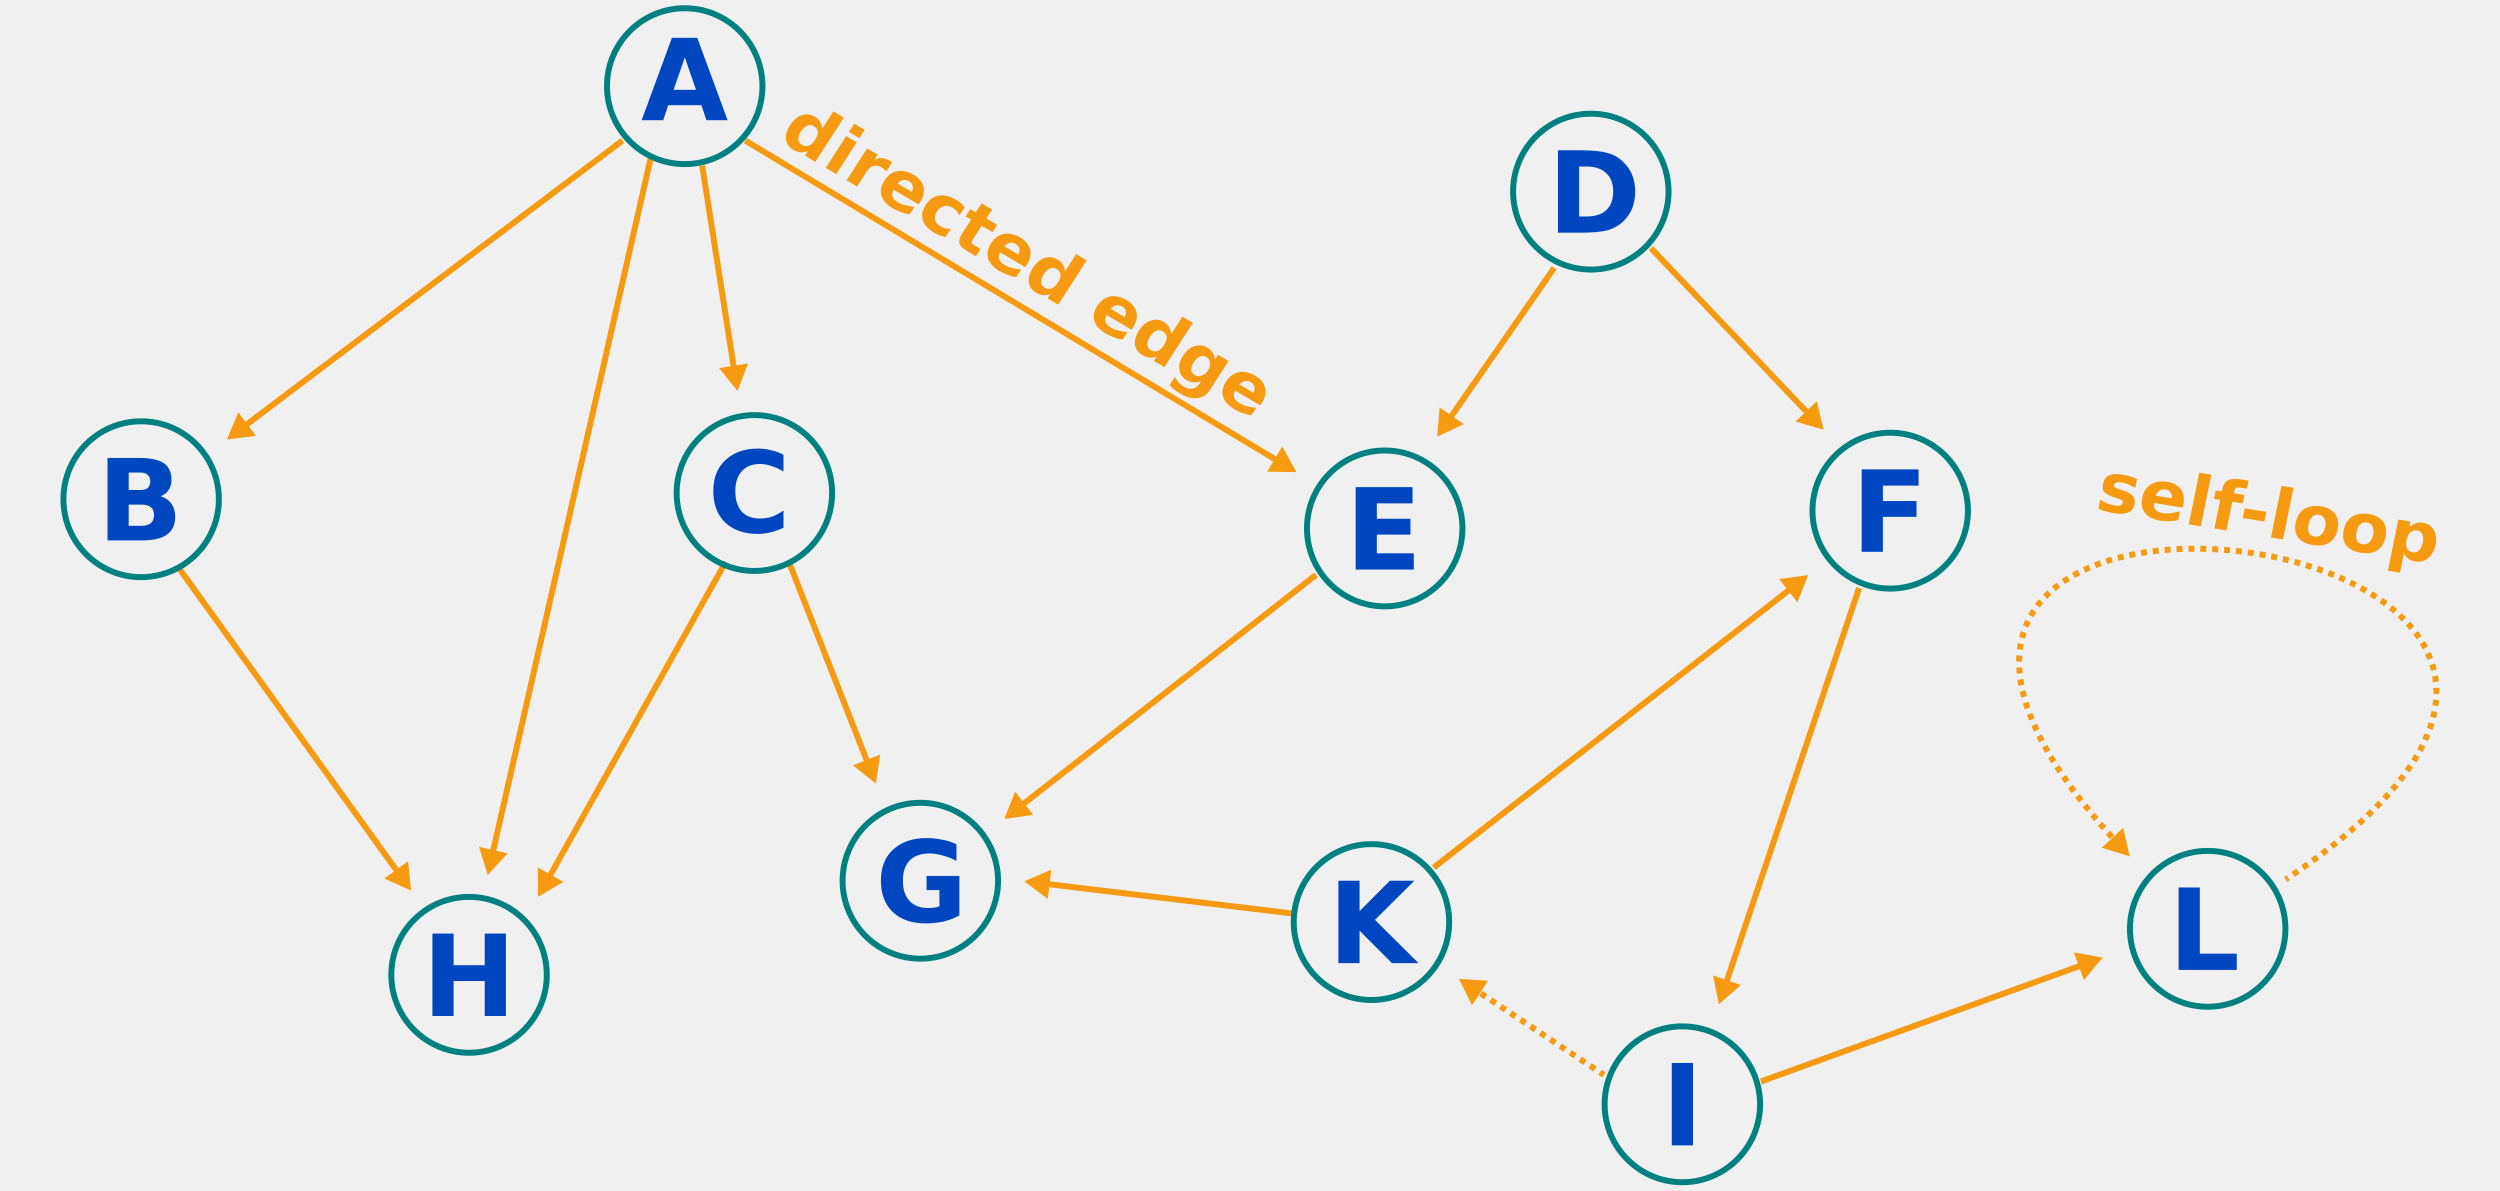
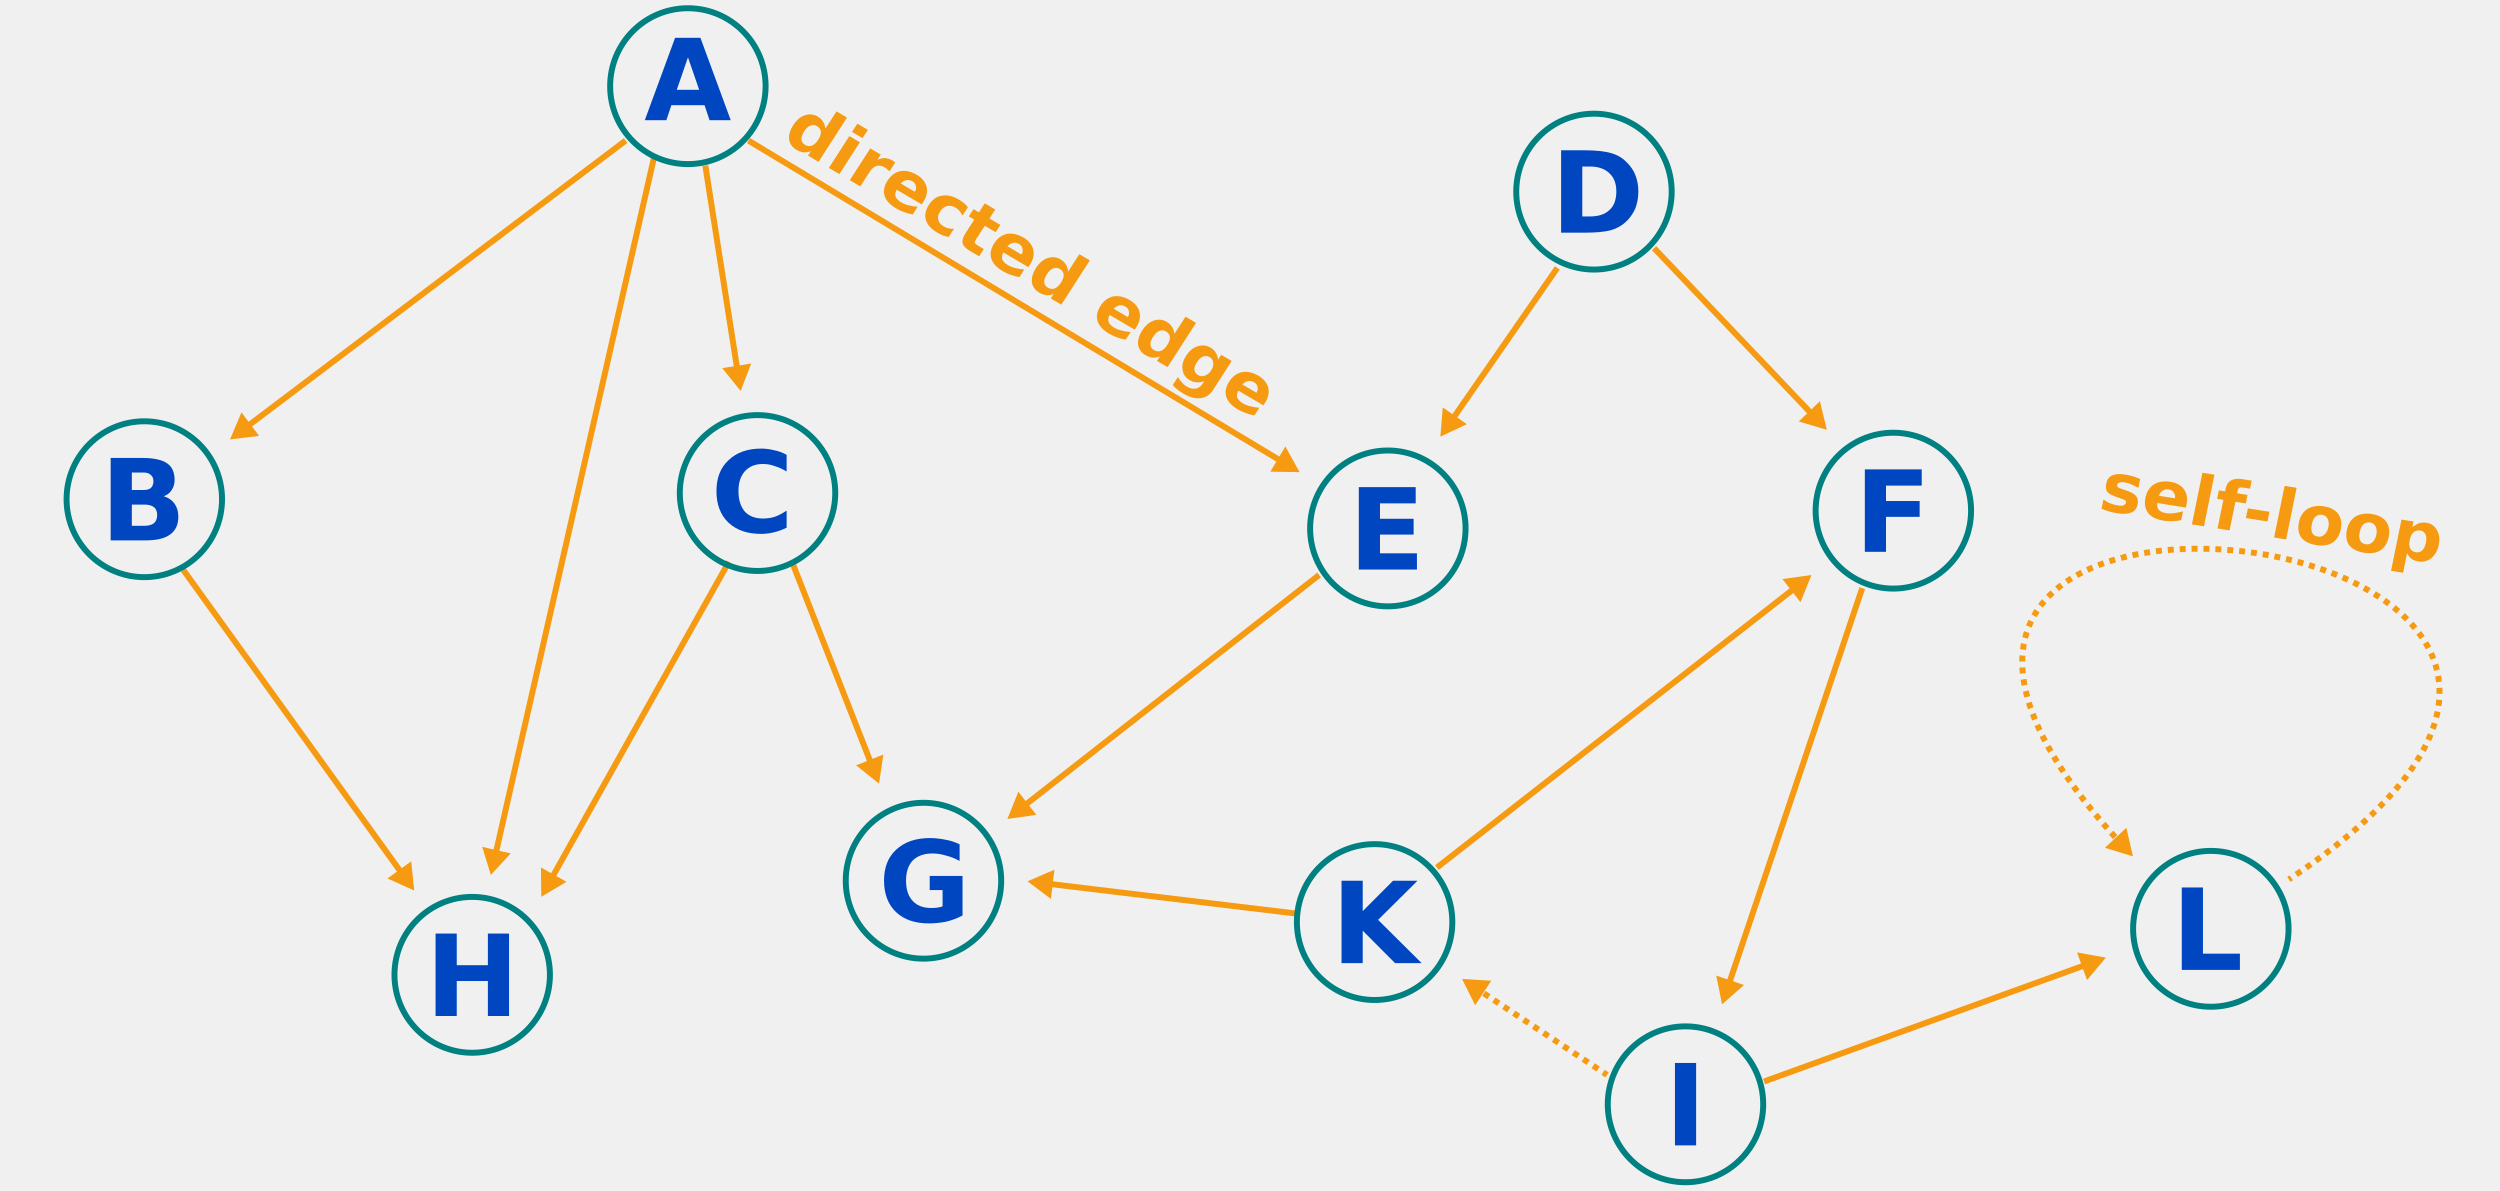
<svg xmlns="http://www.w3.org/2000/svg" width="210mm" height="100mm" viewBox="0 0 210 100" version="1.1" id="svg8">
  <defs id="defs2">
    <marker orient="auto" refY="0" refX="0" id="marker13884" style="overflow:visible">
      <path id="path13882" d="M 5.77,0 -2.88,5 V -5 Z" style="fill:#f59a11;fill-opacity:1;fill-rule:evenodd;stroke:#f59a11;stroke-width:1pt;stroke-opacity:1" transform="scale(-0.4)" />
    </marker>
    <marker orient="auto" refY="0" refX="0" id="marker12224" style="overflow:visible">
      <path id="path12222" d="M 5.77,0 -2.88,5 V -5 Z" style="fill:#f59a11;fill-opacity:1;fill-rule:evenodd;stroke:#f59a11;stroke-width:1pt;stroke-opacity:1" transform="scale(-0.4)" />
    </marker>
    <marker orient="auto" refY="0" refX="0" id="marker10408" style="overflow:visible">
      <path id="path10406" d="M 5.77,0 -2.88,5 V -5 Z" style="fill:#f59a11;fill-opacity:1;fill-rule:evenodd;stroke:#f59a11;stroke-width:1pt;stroke-opacity:1" transform="scale(-0.4)" />
    </marker>
    <marker orient="auto" refY="0" refX="0" id="marker9594" style="overflow:visible">
      <path id="path9592" d="M 5.77,0 -2.88,5 V -5 Z" style="fill:#f59a11;fill-opacity:1;fill-rule:evenodd;stroke:#f59a11;stroke-width:1pt;stroke-opacity:1" transform="scale(-0.4)" />
    </marker>
    <marker orient="auto" refY="0" refX="0" id="marker8846" style="overflow:visible">
      <path id="path8844" d="M 5.77,0 -2.88,5 V -5 Z" style="fill:#f59a11;fill-opacity:1;fill-rule:evenodd;stroke:#f59a11;stroke-width:1pt;stroke-opacity:1" transform="scale(-0.4)" />
    </marker>
    <marker orient="auto" refY="0" refX="0" id="marker7900" style="overflow:visible">
      <path id="path7898" d="M 5.77,0 -2.88,5 V -5 Z" style="fill:#f59a11;fill-opacity:1;fill-rule:evenodd;stroke:#f59a11;stroke-width:1pt;stroke-opacity:1" transform="scale(-0.4)" />
    </marker>
    <marker orient="auto" refY="0" refX="0" id="marker6672" style="overflow:visible">
      <path id="path6670" d="M 5.77,0 -2.88,5 V -5 Z" style="fill:#f59a11;fill-opacity:1;fill-rule:evenodd;stroke:#f59a11;stroke-width:1pt;stroke-opacity:1" transform="scale(-0.4)" />
    </marker>
    <marker orient="auto" refY="0" refX="0" id="marker4250" style="overflow:visible">
      <path id="path4248" d="M 5.77,0 -2.88,5 V -5 Z" style="fill:#f59a11;fill-opacity:1;fill-rule:evenodd;stroke:#f59a11;stroke-width:1pt;stroke-opacity:1" transform="scale(-0.4)" />
    </marker>
    <marker style="overflow:visible" id="marker3268" refX="0" refY="0" orient="auto">
      <path transform="scale(-0.4)" style="fill:#f59a11;fill-opacity:1;fill-rule:evenodd;stroke:#f59a11;stroke-width:1pt;stroke-opacity:1" d="M 5.77,0 -2.88,5 V -5 Z" id="path3266" />
    </marker>
    <marker style="overflow:visible" id="marker3012" refX="0" refY="0" orient="auto">
      <path transform="scale(-0.4)" style="fill:#f59a11;fill-opacity:1;fill-rule:evenodd;stroke:#f59a11;stroke-width:1pt;stroke-opacity:1" d="M 5.77,0 -2.88,5 V -5 Z" id="path3010" />
    </marker>
    <marker style="overflow:visible" id="marker2884" refX="0" refY="0" orient="auto">
      <path transform="scale(-0.4)" style="fill:#f59a11;fill-opacity:1;fill-rule:evenodd;stroke:#f59a11;stroke-width:1pt;stroke-opacity:1" d="M 5.77,0 -2.88,5 V -5 Z" id="path2882" />
    </marker>
    <marker style="overflow:visible" id="marker2706" refX="0" refY="0" orient="auto">
      <path transform="scale(-0.4)" style="fill:#f59a11;fill-opacity:1;fill-rule:evenodd;stroke:#f59a11;stroke-width:1pt;stroke-opacity:1" d="M 5.77,0 -2.88,5 V -5 Z" id="path2704" />
    </marker>
    <marker orient="auto" refY="0" refX="0" id="marker2598" style="overflow:visible">
      <path id="path2596" d="M 5.77,0 -2.88,5 V -5 Z" style="fill:#f59a11;fill-opacity:1;fill-rule:evenodd;stroke:#f59a11;stroke-width:1pt;stroke-opacity:1" transform="scale(-0.4)" />
    </marker>
    <marker style="overflow:visible" id="marker2456" refX="0" refY="0" orient="auto">
      <path transform="scale(-0.4)" style="fill:#f59a11;fill-opacity:1;fill-rule:evenodd;stroke:#f59a11;stroke-width:1pt;stroke-opacity:1" d="M 5.77,0 -2.88,5 V -5 Z" id="path2454" />
    </marker>
    <marker style="overflow:visible" id="marker1794" refX="0" refY="0" orient="auto">
      <path transform="scale(-0.4)" style="fill:#f59a11;fill-opacity:1;fill-rule:evenodd;stroke:#f59a11;stroke-width:1pt;stroke-opacity:1" d="M 5.77,0 -2.88,5 V -5 Z" id="path1792" />
    </marker>
    <marker orient="auto" refY="0" refX="0" id="marker1710" style="overflow:visible">
      <path id="path1708" d="M 5.77,0 -2.88,5 V -5 Z" style="fill:#f59a11;fill-opacity:1;fill-rule:evenodd;stroke:#f59a11;stroke-width:1pt;stroke-opacity:1" transform="scale(-0.4)" />
    </marker>
    <marker orient="auto" refY="0" refX="0" id="marker1634" style="overflow:visible">
      <path id="path1632" d="M 5.77,0 -2.88,5 V -5 Z" style="fill:#f59a11;fill-opacity:1;fill-rule:evenodd;stroke:#f59a11;stroke-width:1pt;stroke-opacity:1" transform="scale(-0.8)" />
    </marker>
    <marker orient="auto" refY="0" refX="0" id="marker1564" style="overflow:visible">
      <path id="path1562" style="fill:#f59a11;fill-opacity:1;fill-rule:evenodd;stroke:#f59a11;stroke-width:0.625;stroke-linejoin:round;stroke-opacity:1" d="M 8.719,4.034 -2.207,0.016 8.719,-4.002 c -1.745,2.372 -1.735,5.617 -6e-7,8.035 z" transform="matrix(1.1,0,0,1.1,1.1,0)" />
    </marker>
    <marker orient="auto" refY="0" refX="0" id="TriangleInL" style="overflow:visible">
      <path id="path1093" d="M 5.77,0 -2.88,5 V -5 Z" style="fill:#f59a11;fill-opacity:1;fill-rule:evenodd;stroke:#f59a11;stroke-width:1pt;stroke-opacity:1" transform="scale(-0.8)" />
    </marker>
    <marker orient="auto" refY="0" refX="0" id="EmptyTriangleOutL" style="overflow:visible">
      <path id="path1120" d="M 5.77,0 -2.88,5 V -5 Z" style="fill:#ffffff;fill-rule:evenodd;stroke:#f59a11;stroke-width:1pt;stroke-opacity:1" transform="matrix(0.8,0,0,0.8,-4.8,0)" />
    </marker>
    <marker orient="auto" refY="0" refX="0" id="Arrow1Mend" style="overflow:visible">
      <path id="path969" d="M 0,0 5,-5 -12.5,0 5,5 Z" style="fill:#f59a11;fill-opacity:1;fill-rule:evenodd;stroke:#f59a11;stroke-width:1pt;stroke-opacity:1" transform="matrix(-0.4,0,0,-0.4,-4,0)" />
    </marker>
    <marker orient="auto" refY="0" refX="0" id="Arrow1Send" style="overflow:visible">
      <path id="path975" d="M 0,0 5,-5 -12.5,0 5,5 Z" style="fill:#f59a11;fill-opacity:1;fill-rule:evenodd;stroke:#f59a11;stroke-width:1pt;stroke-opacity:1" transform="matrix(-0.2,0,0,-0.2,-1.2,0)" />
    </marker>
    <marker orient="auto" refY="0" refX="0" id="TriangleOutM" style="overflow:visible">
      <path id="path1105" d="M 5.77,0 -2.88,5 V -5 Z" style="fill:#f59a11;fill-opacity:1;fill-rule:evenodd;stroke:#f59a11;stroke-width:1pt;stroke-opacity:1" transform="scale(0.4)" />
    </marker>
    <marker orient="auto" refY="0" refX="0" id="TriangleInM" style="overflow:visible">
      <path id="path1096" d="M 5.77,0 -2.88,5 V -5 Z" style="fill:#f59a11;fill-opacity:1;fill-rule:evenodd;stroke:#f59a11;stroke-width:1pt;stroke-opacity:1" transform="scale(-0.4)" />
    </marker>
    <marker orient="auto" refY="0" refX="0" id="Arrow2Lstart" style="overflow:visible">
      <path id="path978" style="fill:#f59a11;fill-opacity:1;fill-rule:evenodd;stroke:#f59a11;stroke-width:0.625;stroke-linejoin:round;stroke-opacity:1" d="M 8.719,4.034 -2.207,0.016 8.719,-4.002 c -1.745,2.372 -1.735,5.617 -6e-7,8.035 z" transform="matrix(1.1,0,0,1.1,1.1,0)" />
    </marker>
    <marker orient="auto" refY="0" refX="0" id="Arrow1Lstart" style="overflow:visible">
      <path id="path960" d="M 0,0 5,-5 -12.5,0 5,5 Z" style="fill:#f59a11;fill-opacity:1;fill-rule:evenodd;stroke:#f59a11;stroke-width:1pt;stroke-opacity:1" transform="matrix(0.8,0,0,0.8,10,0)" />
    </marker>
  </defs>
  <g id="layer1" transform="translate(-26.24471,-156.411)">
    <text xml:space="preserve" style="font-style:normal;font-variant:normal;font-weight:bold;font-stretch:normal;font-size:3.881px;line-height:1.25;font-family:'DejaVu Sans';-inkscape-font-specification:'DejaVu Sans Bold';letter-spacing:-5.292px;word-spacing:0px;writing-mode:tb-rl;fill:#000000;fill-opacity:1;stroke:none;stroke-width:0.265" x="52.151" y="265.621" id="text934">
      <tspan id="tspan932" x="265.621" y="49.726" style="writing-mode:tb-rl;stroke-width:0.265" />
    </text>
    <text xml:space="preserve" style="font-style:normal;font-variant:normal;font-weight:bold;font-stretch:normal;font-size:3.881px;line-height:1.25;font-family:'DejaVu Sans';-inkscape-font-specification:'DejaVu Sans Bold';letter-spacing:-5.292px;word-spacing:0px;fill:#000000;fill-opacity:1;stroke:none;stroke-width:0.265" x="56.436" y="267.246" id="text938">
      <tspan id="tspan936" x="56.436" y="270.68" style="stroke-width:0.265" />
    </text>
    <text xml:space="preserve" style="font-style:normal;font-variant:normal;font-weight:bold;font-stretch:normal;font-size:3.881px;line-height:1.25;font-family:'DejaVu Sans';-inkscape-font-specification:'DejaVu Sans Bold';letter-spacing:-5.292px;word-spacing:0px;fill:#000000;fill-opacity:1;stroke:none;stroke-width:0.265" x="68.552" y="265.522" id="text946">
      <tspan id="tspan944" x="68.552" y="268.956" style="stroke-width:0.265" />
    </text>
    <flowRoot xml:space="preserve" id="flowRoot948" style="font-style:normal;font-variant:normal;font-weight:bold;font-stretch:normal;font-size:14.667px;line-height:1.25;font-family:'DejaVu Sans';-inkscape-font-specification:'DejaVu Sans Bold';letter-spacing:-20px;word-spacing:0px;fill:#000000;fill-opacity:1;stroke:none" transform="matrix(0.2645833,0,0,0.2645833,26.24471,211.8462)">
      <flowRegion id="flowRegion950">
        <rect id="rect952" width="63.104" height="31.831" x="88.42" y="200.079" />
      </flowRegion>
      <flowPara id="flowPara954" />
    </flowRoot>
    <flowRoot xml:space="preserve" id="flowRoot956" style="font-style:normal;font-variant:normal;font-weight:bold;font-stretch:normal;font-size:14.667px;line-height:1.25;font-family:'DejaVu Sans';-inkscape-font-specification:'DejaVu Sans Bold';letter-spacing:-20px;word-spacing:0px;fill:#000000;fill-opacity:1;stroke:none" transform="matrix(0.2645833,0,0,0.2645833,26.24471,211.8462)">
      <flowRegion id="flowRegion958">
        <rect id="rect960" width="56.03" height="30.342" x="76.878" y="197.659" />
      </flowRegion>
      <flowPara id="flowPara962" />
    </flowRoot>
    <text xml:space="preserve" style="font-style:normal;font-variant:normal;font-weight:bold;font-stretch:normal;font-size:3.881px;line-height:1.25;font-family:'DejaVu Sans';-inkscape-font-specification:'DejaVu Sans Bold';letter-spacing:-5.292px;word-spacing:0px;direction:ltr;fill:#000000;fill-opacity:1;stroke:none;stroke-width:0.265" x="69.783" y="268.724" id="text966">
      <tspan id="tspan964" x="69.783" y="272.157" style="direction:ltr;stroke-width:0.265" />
    </text>
    <flowRoot xml:space="preserve" id="flowRoot972" style="font-style:normal;font-variant:normal;font-weight:bold;font-stretch:normal;font-size:14.667px;line-height:1.25;font-family:'DejaVu Sans';-inkscape-font-specification:'DejaVu Sans Bold';letter-spacing:100px;word-spacing:0px;direction:rtl;fill:#000000;fill-opacity:1;stroke:none" transform="matrix(0.2645833,0,0,0.2645833,26.24471,211.8462)">
      <flowRegion id="flowRegion974" style="letter-spacing:100px">
        <rect id="rect976" width="234.545" height="42.255" x="148.917" y="188.166" style="letter-spacing:100px" />
      </flowRegion>
      <flowPara id="flowPara978" />
    </flowRoot>
-     <g id="g1070" transform="matrix(2.232141,0,0,2.237973,-27.56795,-317.5624)" style="stroke-width:0.447">
+     <g id="g1070" transform="matrix(2.232141,0,0,2.237973,-27.30337,-317.5624)" style="stroke-width:0.447">
      <path id="path2998" d="M 72.35,229.181 52.157,217.065" style="opacity:1;fill:none;fill-opacity:1;stroke:#f59a11;stroke-width:0.224;stroke-linejoin:round;stroke-miterlimit:4;stroke-dasharray:none;stroke-opacity:1;marker-start:url(#marker7900)" />
      <path style="opacity:1;fill:none;fill-opacity:1;stroke:#f59a11;stroke-width:0.224;stroke-linejoin:round;stroke-miterlimit:4;stroke-dasharray:none;stroke-opacity:1;marker-start:url(#marker4250)" d="m 51.763,225.832 -1.231,-7.831" id="path2450" />
      <path id="path2700" d="m 44.671,244.892 6.747,-12.017" style="opacity:1;fill:none;fill-opacity:1;stroke:#f59a11;stroke-width:0.224;stroke-linejoin:round;stroke-miterlimit:4;stroke-dasharray:none;stroke-opacity:1;marker-start:url(#marker10408)" />
      <path id="path2698" d="m 42.602,244.006 6.009,-26.349" style="opacity:1;fill:none;fill-opacity:1;stroke:#f59a11;stroke-width:0.224;stroke-linejoin:round;stroke-miterlimit:4;stroke-dasharray:none;stroke-opacity:1;marker-start:url(#marker9594)" />
      <path id="path2452" d="M 33.154,227.898 47.533,217.062" style="opacity:1;fill:none;fill-opacity:1;stroke:#f59a11;stroke-width:0.224;stroke-linejoin:round;stroke-miterlimit:4;stroke-dasharray:none;stroke-opacity:1;marker-start:url(#marker3268)" />
      <g transform="translate(19.35574,5.713145)" id="g943" style="stroke-width:0.447">
        <circle style="opacity:1;fill:none;fill-opacity:1;stroke:#008080;stroke-width:0.224;stroke-linejoin:round;stroke-miterlimit:4;stroke-dasharray:none;stroke-opacity:1" id="path815" cx="30.52" cy="209.308" r="2.925" />
        <text xml:space="preserve" style="font-style:normal;font-variant:normal;font-weight:bold;font-stretch:normal;font-size:4.233px;line-height:1.25;font-family:'DejaVu Sans';-inkscape-font-specification:'DejaVu Sans Bold';letter-spacing:-5.292px;word-spacing:0px;fill:#0046c1;fill-opacity:1;stroke:none;stroke-width:0.118" x="28.882" y="210.587" id="text821">
          <tspan id="tspan819" x="28.882" y="210.587" style="fill:#0046c1;fill-opacity:1;stroke-width:0.118">A</tspan>
        </text>
      </g>
      <path style="opacity:1;fill:none;fill-opacity:1;stroke:#f59a11;stroke-width:0.224;stroke-linejoin:round;stroke-miterlimit:4;stroke-dasharray:none;stroke-opacity:1;marker-start:url(#marker8846)" d="M 39.204,244.695 30.881,233.17" id="path1790" />
      <g transform="translate(-48.46323,17.38569)" id="g933" style="stroke-width:0.447">
        <circle r="2.925" cy="213.139" cx="77.883" id="circle823" style="opacity:1;fill:none;fill-opacity:1;stroke:#008080;stroke-width:0.224;stroke-linejoin:round;stroke-miterlimit:4;stroke-dasharray:none;stroke-opacity:1" />
        <text id="text827" y="214.682" x="76.225" style="font-style:normal;font-variant:normal;font-weight:bold;font-stretch:normal;font-size:4.233px;line-height:1.25;font-family:'DejaVu Sans';-inkscape-font-specification:'DejaVu Sans Bold';letter-spacing:-5.292px;word-spacing:0px;fill:#0046c1;fill-opacity:1;stroke:none;stroke-width:0.118" xml:space="preserve">
          <tspan style="fill:#0046c1;fill-opacity:1;stroke-width:0.118" y="214.682" x="76.225" id="tspan825">B</tspan>
        </text>
      </g>
      <path style="opacity:1;fill:none;fill-opacity:1;stroke:#f59a11;stroke-width:0.224;stroke-linejoin:round;stroke-miterlimit:4;stroke-dasharray:none;stroke-opacity:1;marker-start:url(#marker6672)" d="m 92.297,227.457 -6.058,-6.353" id="path2702" />
      <g transform="translate(4.432612,-10.73677)" id="g956" style="stroke-width:0.447">
        <circle style="opacity:1;fill:none;fill-opacity:1;stroke:#008080;stroke-width:0.224;stroke-linejoin:round;stroke-miterlimit:4;stroke-dasharray:none;stroke-opacity:1" id="circle829" cx="79.541" cy="229.716" r="2.925" />
        <text xml:space="preserve" style="font-style:normal;font-variant:normal;font-weight:bold;font-stretch:normal;font-size:4.233px;line-height:1.25;font-family:'DejaVu Sans';-inkscape-font-specification:'DejaVu Sans Bold';letter-spacing:-5.292px;word-spacing:0px;fill:#0046c1;fill-opacity:1;stroke:none;stroke-width:0.118" x="77.914" y="231.259" id="text841">
          <tspan id="tspan839" x="77.914" y="231.259" style="fill:#0046c1;fill-opacity:1;stroke-width:0.118">D</tspan>
        </text>
      </g>
      <path style="opacity:1;fill:none;fill-opacity:1;stroke:#f59a11;stroke-width:0.224;stroke-linejoin:round;stroke-miterlimit:4;stroke-dasharray:none;stroke-opacity:1;marker-start:url(#marker3012)" d="m 56.836,240.607 -3.004,-7.634" id="path2994" />
      <g transform="translate(-35.90416,15.7604)" id="g948" style="stroke-width:0.447">
        <text id="text835" y="216.005" x="86.654" style="font-style:normal;font-variant:normal;font-weight:bold;font-stretch:normal;font-size:4.233px;line-height:1.25;font-family:'DejaVu Sans';-inkscape-font-specification:'DejaVu Sans Bold';letter-spacing:-5.292px;word-spacing:0px;fill:#0046c1;fill-opacity:1;stroke:none;stroke-width:0.118" xml:space="preserve">
          <tspan style="fill:#0046c1;fill-opacity:1;stroke-width:0.118" y="216.005" x="86.654" id="tspan833">C</tspan>
        </text>
        <circle style="opacity:1;fill:none;fill-opacity:1;stroke:#008080;stroke-width:0.224;stroke-linejoin:round;stroke-miterlimit:4;stroke-dasharray:none;stroke-opacity:1" id="circle845" cx="88.401" cy="214.532" r="2.925" />
      </g>
      <path id="path3008" d="M 91.657,233.761 78.063,244.35" style="opacity:1;fill:none;fill-opacity:1;stroke:#f59a11;stroke-width:0.224;stroke-linejoin:round;stroke-miterlimit:4;stroke-dasharray:none;stroke-opacity:1;marker-start:url(#marker2884)" />
      <path style="opacity:1;fill:none;fill-opacity:1;stroke:#f59a11;stroke-width:0.224;stroke-linejoin:round;stroke-miterlimit:4;stroke-dasharray:none;stroke-opacity:1;marker-start:url(#marker13884)" d="m 62.401,242.134 11.229,-8.767" id="path2696" />
      <g transform="translate(-13.29784,-0.39401)" id="g900" style="stroke-width:0.447">
        <circle r="2.925" cy="232.015" cx="89.515" id="circle847" style="opacity:1;fill:none;fill-opacity:1;stroke:#008080;stroke-width:0.224;stroke-linejoin:round;stroke-miterlimit:4;stroke-dasharray:none;stroke-opacity:1" />
        <text xml:space="preserve" style="font-style:normal;font-variant:normal;font-weight:bold;font-stretch:normal;font-size:4.233px;line-height:1.25;font-family:'DejaVu Sans';-inkscape-font-specification:'DejaVu Sans Bold';letter-spacing:-5.292px;word-spacing:0px;fill:#0046c1;fill-opacity:1;stroke:none;stroke-width:0.118" x="88.03" y="233.558" id="text861">
          <tspan id="tspan859" x="88.03" y="233.558" style="fill:#0046c1;fill-opacity:1;stroke-width:0.118">E</tspan>
        </text>
      </g>
      <path id="path958" d="m 102.64,247.946 -12.264,4.433" style="opacity:1;fill:none;fill-opacity:1;stroke:#f59a11;stroke-width:0.224;stroke-linejoin:round;stroke-miterlimit:4;stroke-dasharray:none;stroke-opacity:1;marker-start:url(#marker1710)" />
      <g transform="translate(-6.254909,2.561065)" id="g895" style="stroke-width:0.447">
        <circle style="opacity:1;fill:none;fill-opacity:1;stroke:#008080;stroke-width:0.224;stroke-linejoin:round;stroke-miterlimit:4;stroke-dasharray:none;stroke-opacity:1" id="circle837" cx="101.495" cy="228.393" r="2.925" />
        <text xml:space="preserve" style="font-style:normal;font-variant:normal;font-weight:bold;font-stretch:normal;font-size:4.233px;line-height:1.25;font-family:'DejaVu Sans';-inkscape-font-specification:'DejaVu Sans Bold';letter-spacing:-5.292px;word-spacing:0px;fill:#0046c1;fill-opacity:1;stroke:none;stroke-width:0.118" x="100.033" y="229.936" id="text865">
          <tspan id="tspan863" x="100.033" y="229.936" style="fill:#0046c1;fill-opacity:1;stroke-width:0.118">F</tspan>
        </text>
      </g>
      <path id="path2996" d="m 63.288,244.941 9.456,1.133" style="opacity:1;fill:none;fill-opacity:1;stroke:#f59a11;stroke-width:0.224;stroke-linejoin:round;stroke-miterlimit:4;stroke-dasharray:none;stroke-opacity:1;marker-start:url(#marker12224)" />
      <g transform="translate(-18.86323,5.51614)" id="g923" style="stroke-width:0.447">
        <circle style="opacity:1;fill:none;fill-opacity:1;stroke:#008080;stroke-width:0.224;stroke-linejoin:round;stroke-miterlimit:4;stroke-dasharray:none;stroke-opacity:1" id="circle853" cx="77.605" cy="239.328" r="2.925" />
        <text xml:space="preserve" style="font-style:normal;font-variant:normal;font-weight:bold;font-stretch:normal;font-size:4.233px;line-height:1.25;font-family:'DejaVu Sans';-inkscape-font-specification:'DejaVu Sans Bold';letter-spacing:-5.292px;word-spacing:0px;fill:#0046c1;fill-opacity:1;stroke:none;stroke-width:0.118" x="75.918" y="240.869" id="text869">
          <tspan id="tspan867" x="75.918" y="240.869" style="fill:#0046c1;fill-opacity:1;stroke-width:0.118">G</tspan>
        </text>
      </g>
      <g transform="translate(-27.97471,5.565391)" id="g928" style="stroke-width:0.447">
        <circle r="2.925" cy="242.811" cx="69.734" id="circle843" style="opacity:1;fill:none;fill-opacity:1;stroke:#008080;stroke-width:0.224;stroke-linejoin:round;stroke-miterlimit:4;stroke-dasharray:none;stroke-opacity:1" />
        <text xml:space="preserve" style="font-style:normal;font-variant:normal;font-weight:bold;font-stretch:normal;font-size:4.233px;line-height:1.25;font-family:'DejaVu Sans';-inkscape-font-specification:'DejaVu Sans Bold';letter-spacing:-5.292px;word-spacing:0px;fill:#0046c1;fill-opacity:1;stroke:none;stroke-width:0.118" x="67.963" y="244.354" id="text873">
          <tspan id="tspan871" x="67.963" y="244.354" style="fill:#0046c1;fill-opacity:1;stroke-width:0.118">H</tspan>
        </text>
      </g>
      <g transform="translate(2.708819,3.250582)" id="g918" style="stroke-width:0.447">
        <circle r="2.925" cy="249.985" cx="84.709" id="circle831" style="opacity:1;fill:none;fill-opacity:1;stroke:#008080;stroke-width:0.224;stroke-linejoin:round;stroke-miterlimit:4;stroke-dasharray:none;stroke-opacity:1" />
        <text xml:space="preserve" style="font-style:normal;font-variant:normal;font-weight:bold;font-stretch:normal;font-size:4.233px;line-height:1.25;font-family:'DejaVu Sans';-inkscape-font-specification:'DejaVu Sans Bold';letter-spacing:-5.292px;word-spacing:0px;fill:#0046c1;fill-opacity:1;stroke:none;stroke-width:0.118" x="83.923" y="251.528" id="text877">
          <tspan id="tspan875" x="83.923" y="251.528" style="fill:#0046c1;fill-opacity:1;stroke-width:0.118">I</tspan>
        </text>
      </g>
      <g transform="translate(-10.24426,4.629617)" id="g913" style="stroke-width:0.447">
        <circle style="opacity:1;fill:none;fill-opacity:1;stroke:#008080;stroke-width:0.224;stroke-linejoin:round;stroke-miterlimit:4;stroke-dasharray:none;stroke-opacity:1" id="circle849" cx="85.963" cy="241.766" r="2.925" />
        <text xml:space="preserve" style="font-style:normal;font-variant:normal;font-weight:bold;font-stretch:normal;font-size:4.233px;line-height:1.25;font-family:'DejaVu Sans';-inkscape-font-specification:'DejaVu Sans Bold';letter-spacing:-5.292px;word-spacing:0px;fill:#0046c1;fill-opacity:1;stroke:none;stroke-width:0.118" x="84.329" y="243.309" id="text881">
          <tspan id="tspan879" x="84.329" y="243.309" style="fill:#0046c1;fill-opacity:1;stroke-width:0.118">K</tspan>
        </text>
      </g>
      <g transform="translate(7.781697,9.06223)" id="g890" style="stroke-width:0.447">
        <circle r="2.925" cy="237.587" cx="99.406" id="circle851" style="opacity:1;fill:none;fill-opacity:1;stroke:#008080;stroke-width:0.224;stroke-linejoin:round;stroke-miterlimit:4;stroke-dasharray:none;stroke-opacity:1" />
        <text id="text885" y="239.13" x="97.921" style="font-style:normal;font-variant:normal;font-weight:bold;font-stretch:normal;font-size:4.233px;line-height:1.25;font-family:'DejaVu Sans';-inkscape-font-specification:'DejaVu Sans Bold';letter-spacing:-5.292px;word-spacing:0px;fill:#0046c1;fill-opacity:1;stroke:none;stroke-width:0.118" xml:space="preserve">
          <tspan style="fill:#0046c1;fill-opacity:1;stroke-width:0.118" y="239.13" x="97.921" id="tspan883">L</tspan>
        </text>
      </g>
      <path style="opacity:1;fill:none;fill-opacity:1;stroke:#f59a11;stroke-width:0.224;stroke-linejoin:round;stroke-miterlimit:4;stroke-dasharray:none;stroke-opacity:1;marker-start:url(#marker2598)" d="m 78.556,227.654 4.039,-5.812" id="path3000" />
      <path id="path3002" d="m 79.541,248.882 4.925,3.251" style="opacity:1;fill:none;fill-opacity:1;stroke:#f59a11;stroke-width:0.224;stroke-linejoin:round;stroke-miterlimit:4;stroke-dasharray:0.224, 0.224;stroke-dashoffset:0.1;stroke-opacity:1;marker-start:url(#marker2706)" />
      <path style="opacity:1;fill:none;fill-opacity:1;stroke:#f59a11;stroke-width:0.224;stroke-linejoin:round;stroke-miterlimit:4;stroke-dasharray:0.224, 0.224;stroke-dashoffset:0.1;stroke-opacity:1;marker-start:url(#marker1794)" d="m 103.822,243.464 c -16.194,-17.396 26.821,-12.266 6.304,1.33" id="path3004" />
      <path style="opacity:1;fill:none;fill-opacity:1;stroke:#f59a11;stroke-width:0.224;stroke-linejoin:round;stroke-miterlimit:4;stroke-dasharray:none;stroke-opacity:1;marker-start:url(#marker2456)" d="M 88.997,248.882 94.07,233.86" id="path3006" />
      <text transform="matrix(0.8730969,0.5122152,-0.5364653,0.830623,0,0)" id="text982" y="162.148" x="181.323" style="font-style:normal;font-variant:normal;font-weight:bold;font-stretch:normal;font-size:2.63px;line-height:1.25;font-family:'DejaVu Sans';-inkscape-font-specification:'DejaVu Sans Bold';letter-spacing:0px;word-spacing:0px;direction:rtl;fill:#f59a11;fill-opacity:1;stroke:none;stroke-width:0.118" xml:space="preserve">
        <tspan style="fill:#f59a11;fill-opacity:1;stroke-width:0.118" y="162.148" x="181.323" id="tspan980">directed edge</tspan>
      </text>
      <text transform="matrix(0.9996099,0.1595075,-0.1975472,0.9688677,0,0)" x="158.158" y="214.393" xml:space="preserve" style="font-style:normal;font-variant:normal;font-weight:bold;font-stretch:normal;font-size:2.63px;line-height:1.25;font-family:'DejaVu Sans';-inkscape-font-specification:'DejaVu Sans Bold';letter-spacing:0px;word-spacing:0px;direction:rtl;fill:#f59a11;fill-opacity:1;stroke:none;stroke-width:0.118" id="text1001">
        <tspan id="tspan999" x="158.158" y="214.393" style="fill:#f59a11;fill-opacity:1;stroke-width:0.118">self-loop</tspan>
      </text>
    </g>
    <flowRoot xml:space="preserve" id="flowRoot1254" style="font-style:normal;font-variant:normal;font-weight:bold;font-stretch:normal;font-size:14.667px;line-height:1.25;font-family:'DejaVu Sans';-inkscape-font-specification:'DejaVu Sans Bold';letter-spacing:0px;word-spacing:0px;direction:rtl;fill:#000000;fill-opacity:1;stroke:none">
      <flowRegion id="flowRegion1256">
        <rect id="rect1258" width="130.303" height="31.645" x="149.662" y="-572.6" />
      </flowRegion>
      <flowPara id="flowPara1260" />
    </flowRoot>
  </g>
</svg>
